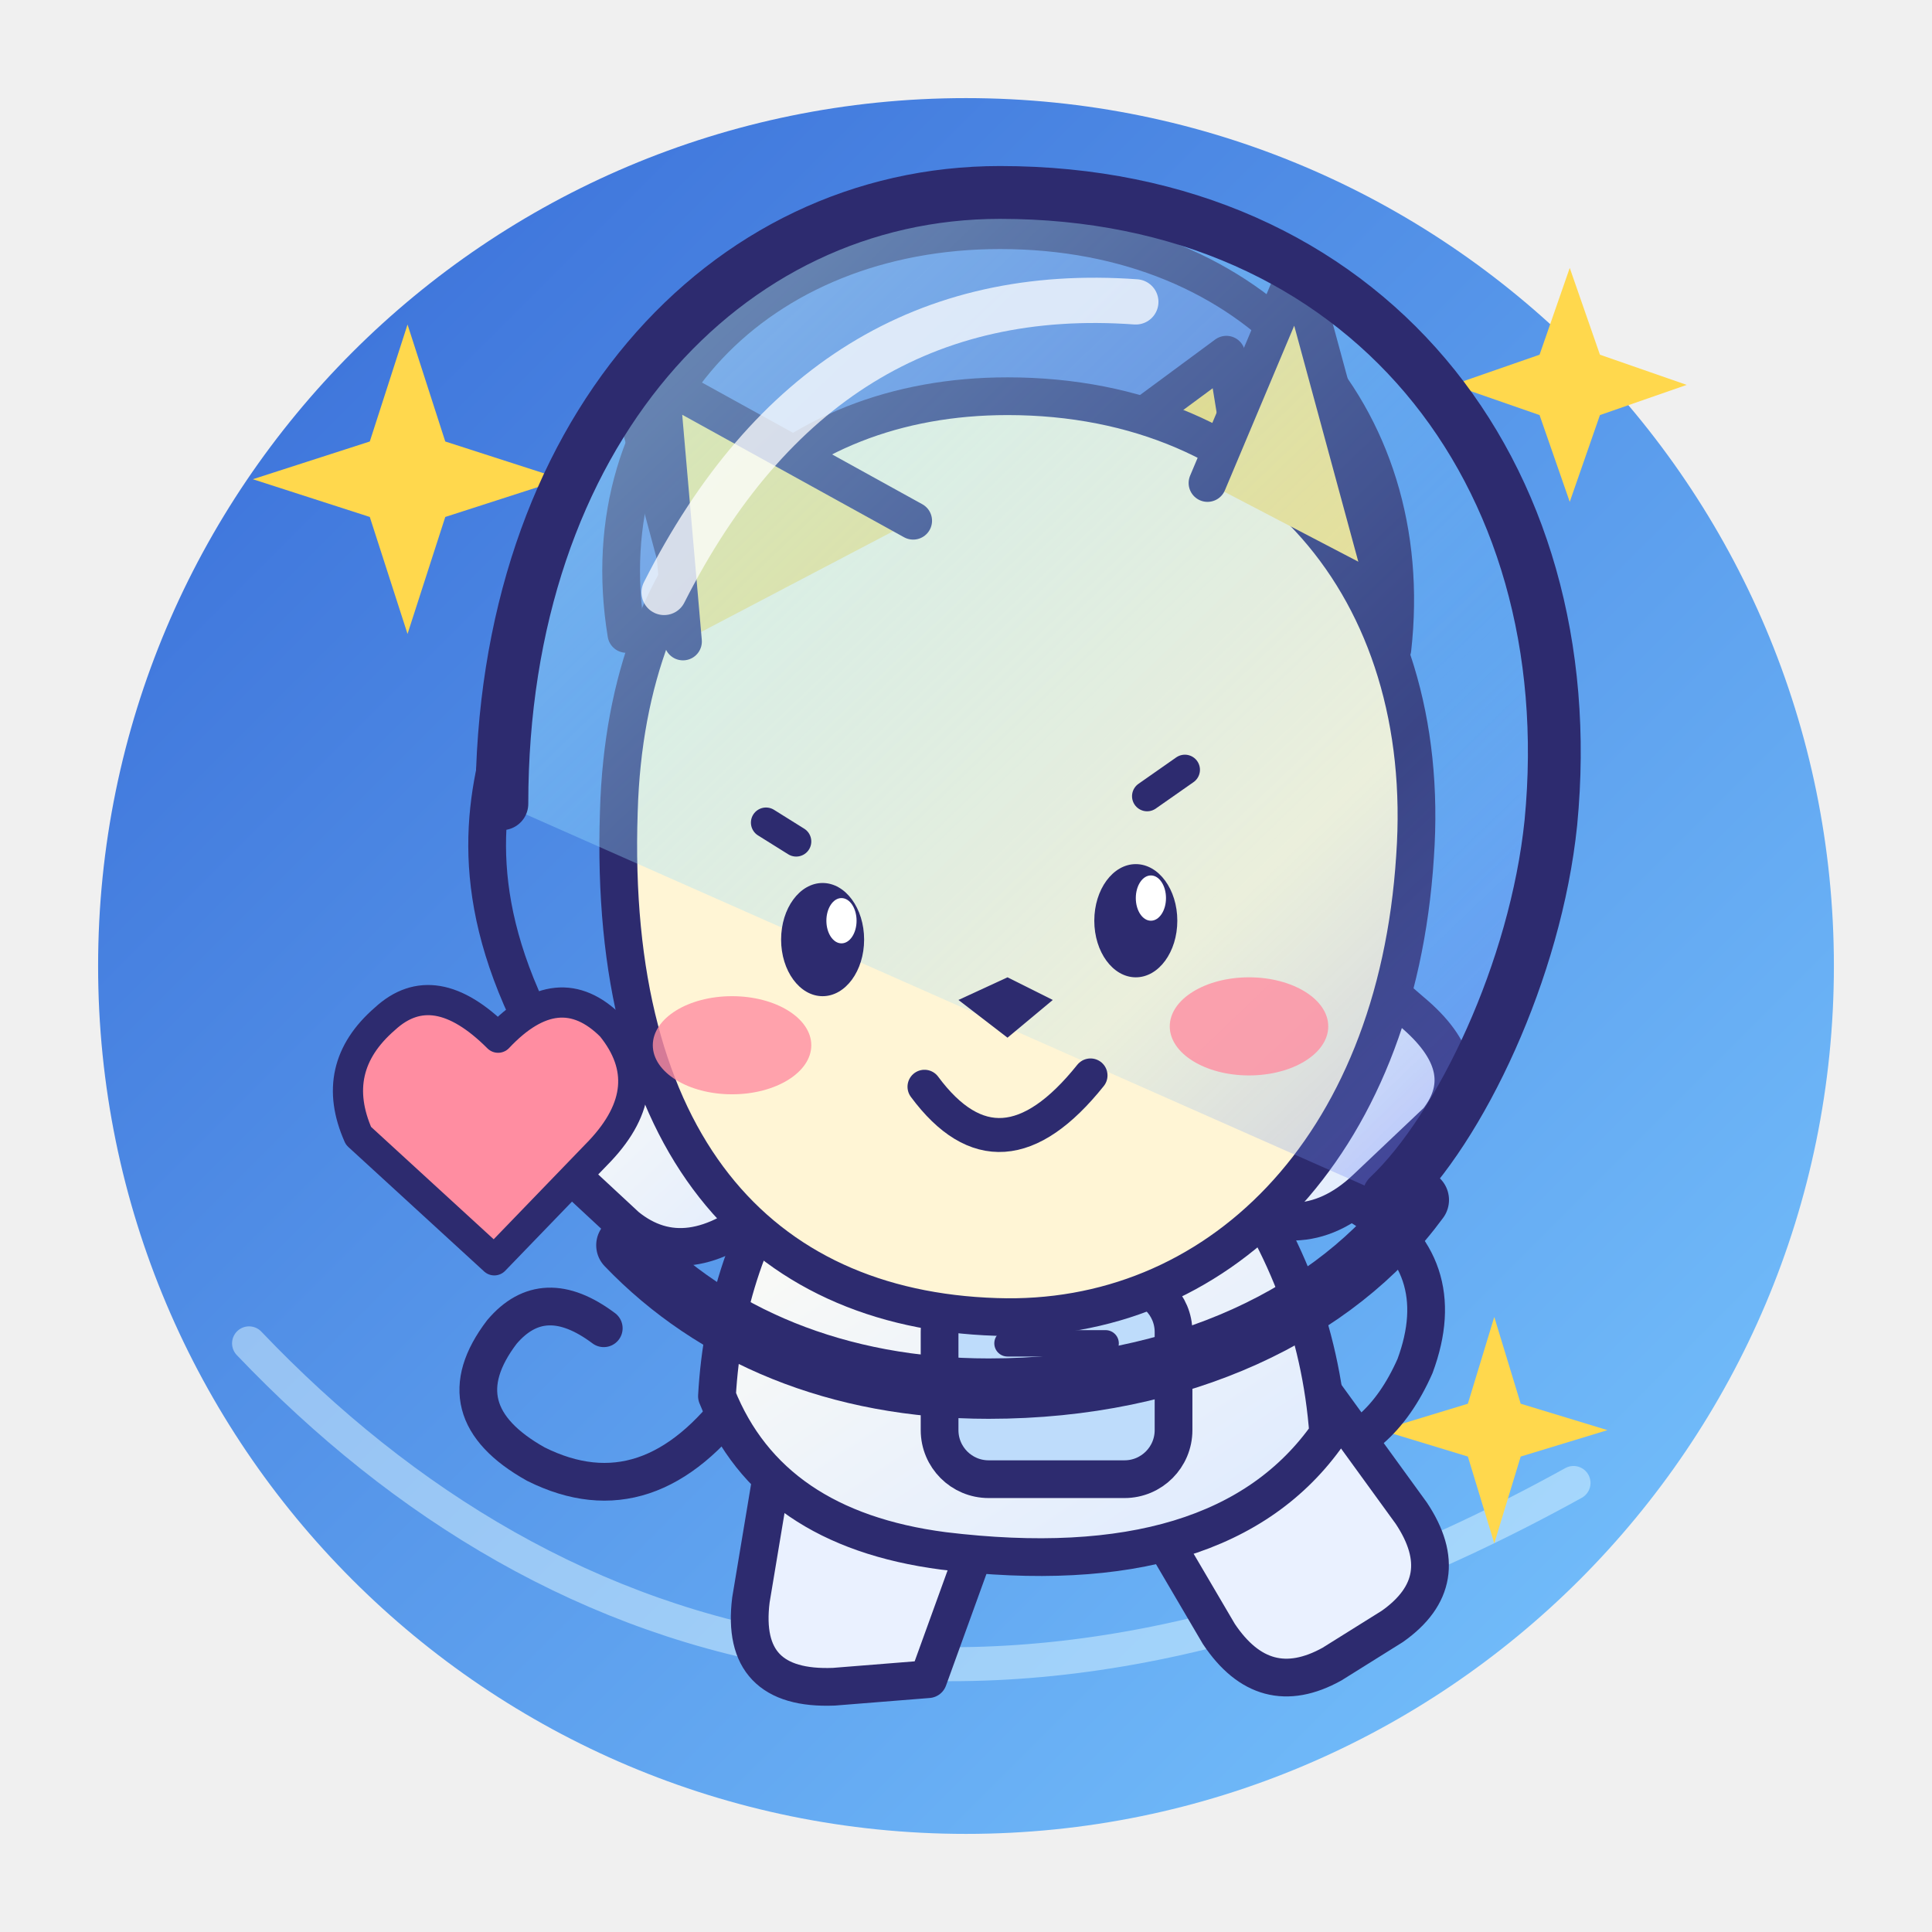
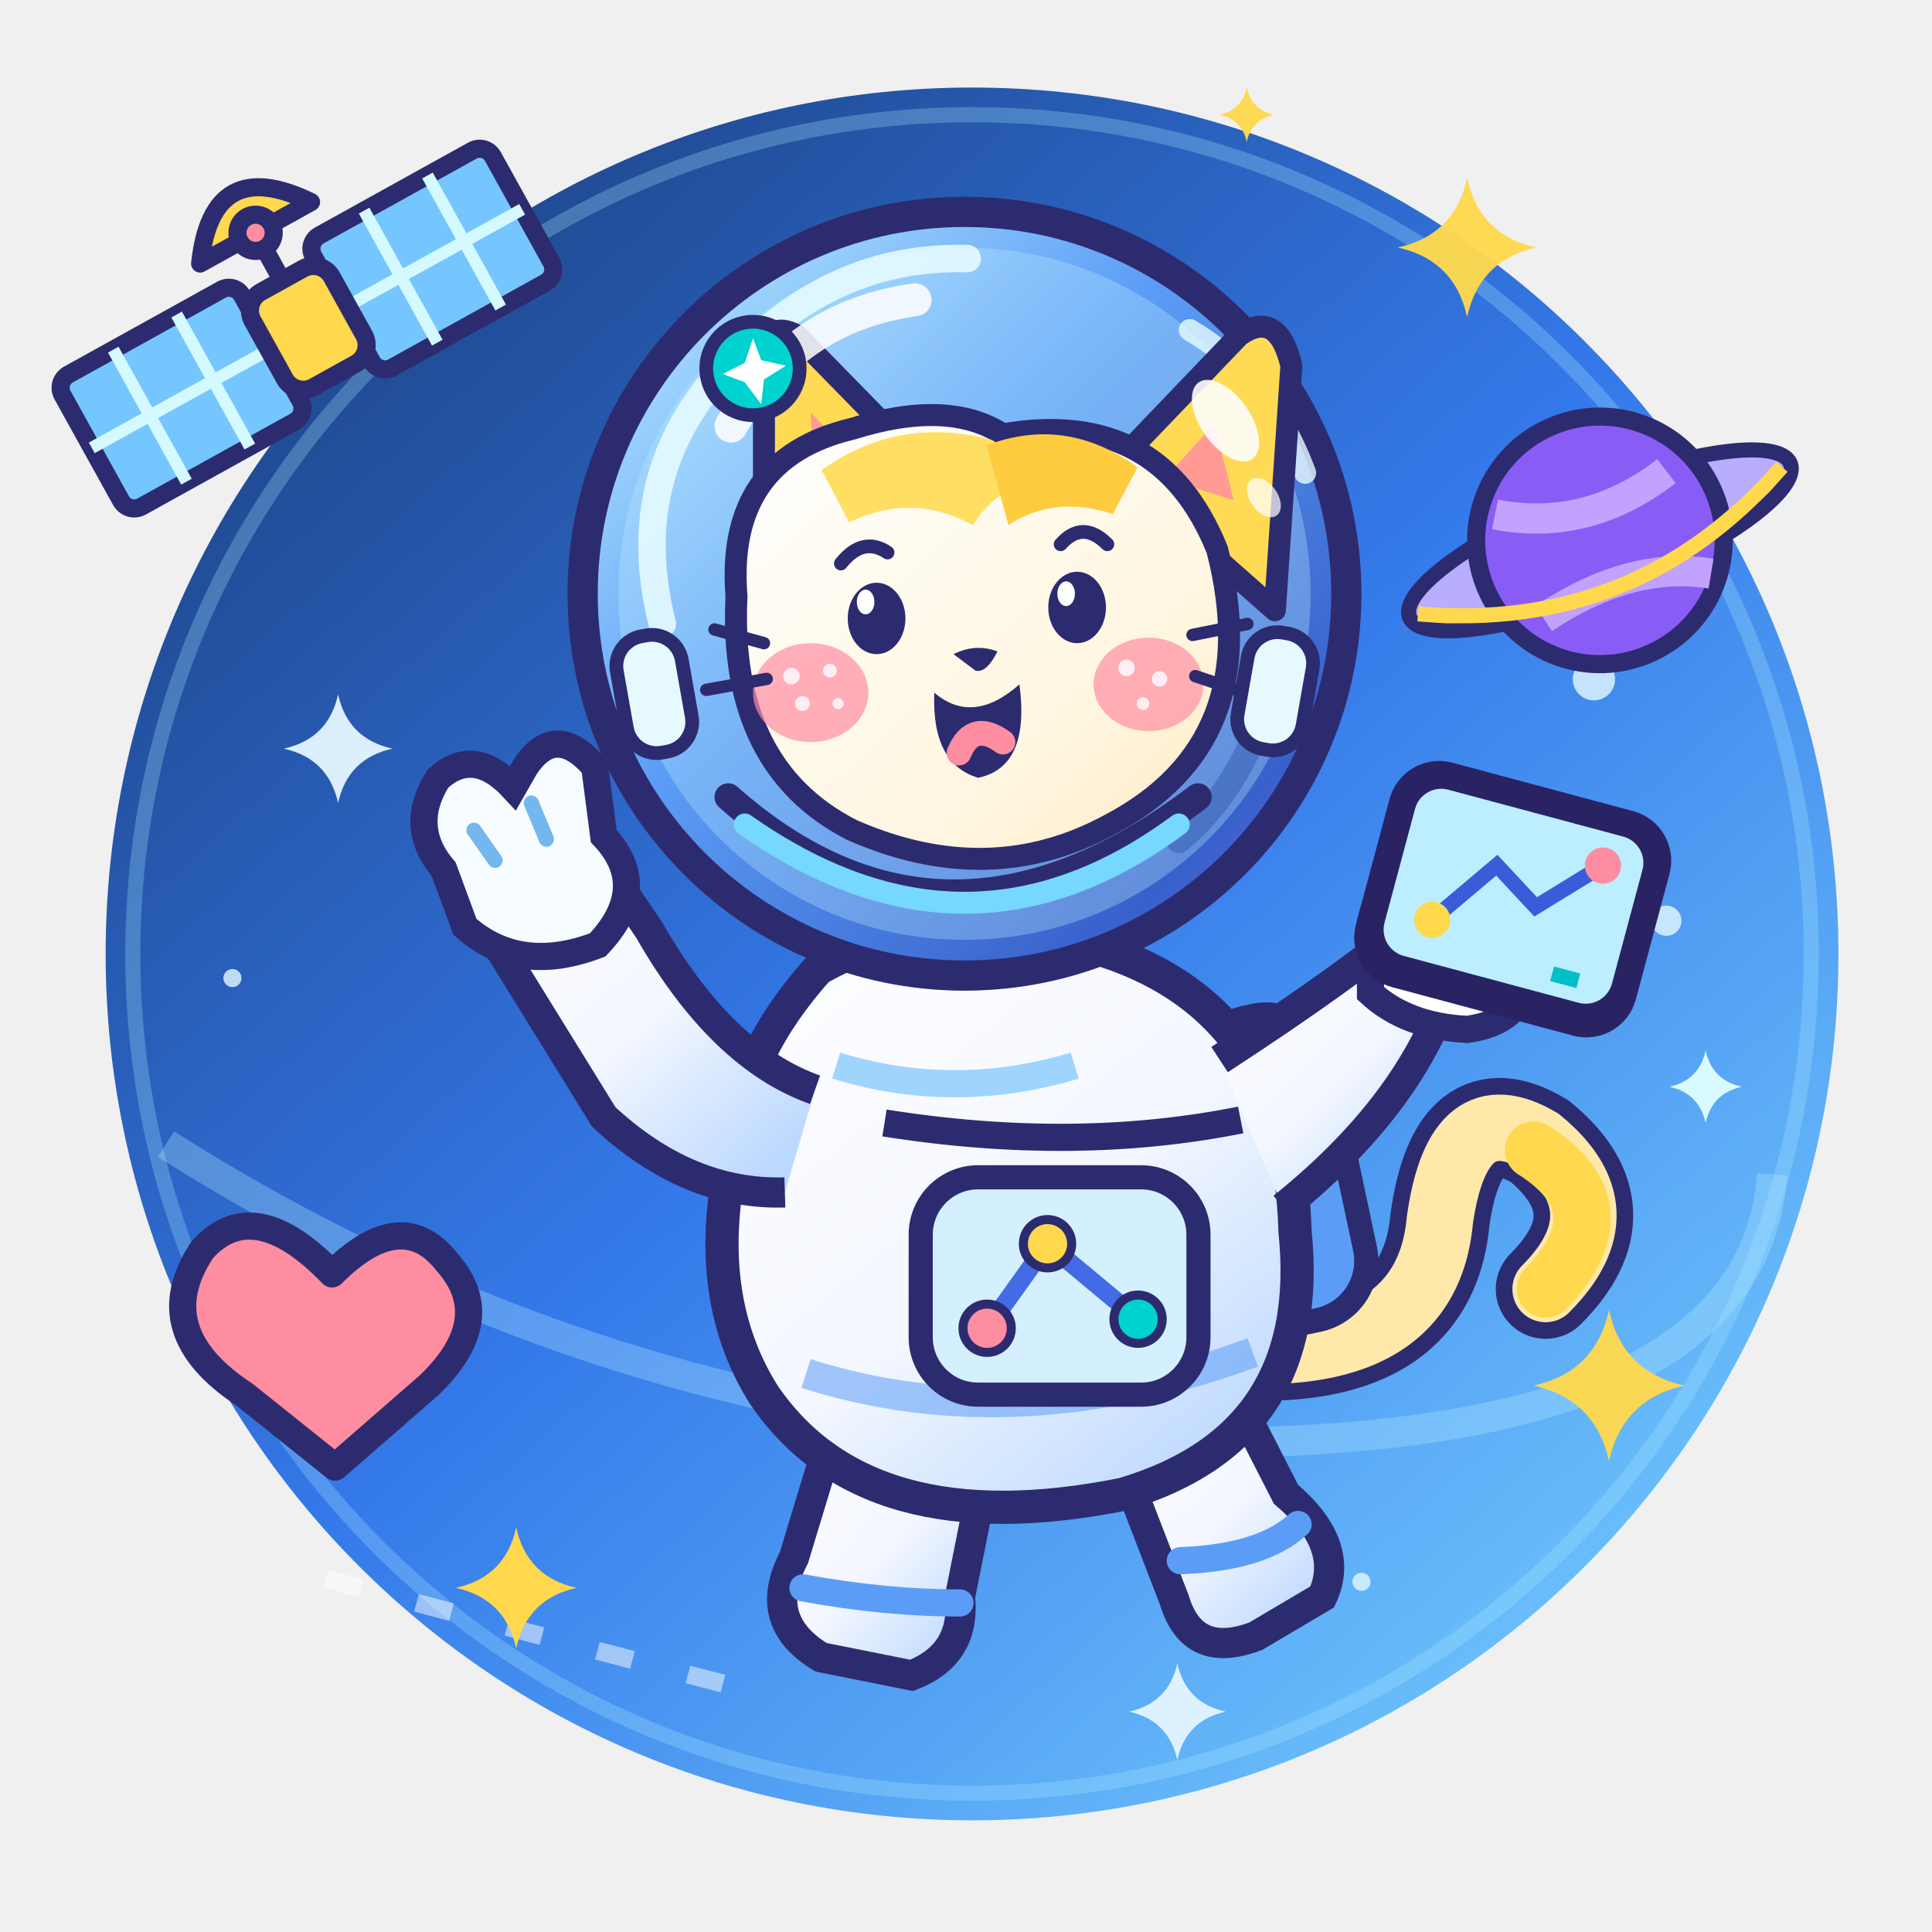
- <svg xmlns="http://www.w3.org/2000/svg" viewBox="0 0 512 512" role="img" aria-labelledby="title desc">
+ <svg xmlns="http://www.w3.org/2000/svg" viewBox="0 0 640 640" role="img" aria-labelledby="title desc">
  <defs>
-     <linearGradient id="space" x1="0" y1="0" x2="1" y2="1">
-       <stop stop-color="#3669D6" />
-       <stop offset="1" stop-color="#7AC8FF" />
+     <linearGradient id="m-space" x1="0" y1="0" x2=".9" y2="1">
+       <stop stop-color="#18376F" />
+       <stop offset=".52" stop-color="#3479EA" />
+       <stop offset="1" stop-color="#78D0FF" />
    </linearGradient>
-     <linearGradient id="glass" x1="0" y1="0" x2="1" y2="1">
-       <stop stop-color="#B5F5FF" stop-opacity=".56" />
-       <stop offset=".7" stop-color="#80CEFF" stop-opacity=".16" />
-       <stop offset="1" stop-color="#695CE9" stop-opacity=".4" />
+     <linearGradient id="m-helmet" x1="0" y1="0" x2="1" y2="1">
+       <stop stop-color="#C6F5FF" />
+       <stop offset=".42" stop-color="#5B9DF6" />
+       <stop offset=".82" stop-color="#3861CB" />
+       <stop offset="1" stop-color="#8A5CF6" />
    </linearGradient>
-     <linearGradient id="suit" x1="0" y1="0" x2="1" y2="1">
-       <stop stop-color="#FFFDF5" />
-       <stop offset="1" stop-color="#DCE9FF" />
+     <linearGradient id="m-glass" x1="0" y1="0" x2="1" y2="1">
+       <stop stop-color="#F4FEFF" />
+       <stop offset=".46" stop-color="#BEEBFF" />
+       <stop offset="1" stop-color="#83BEFF" />
+     </linearGradient>
+     <linearGradient id="m-fur" x1="0" y1="0" x2="1" y2="1">
+       <stop stop-color="#FFFFFF" />
+       <stop offset=".7" stop-color="#FFF6DF" />
+       <stop offset="1" stop-color="#FFE7C0" />
+     </linearGradient>
+     <linearGradient id="m-suit" x1="0" y1="0" x2=".8" y2="1">
+       <stop stop-color="#FFFFFF" />
+       <stop offset=".58" stop-color="#F4F7FF" />
+       <stop offset="1" stop-color="#BBD8FF" />
+     </linearGradient>
+     <linearGradient id="m-flare" x1="0" y1="0" x2="1" y2="1">
+       <stop stop-color="#FFF1AB" />
+       <stop offset="1" stop-color="#FFD84D" />
    </linearGradient>
  </defs>
-   <circle cx="256" cy="256" r="230" fill="url(#space)" />
-   <path d="M66 356c82 86 199 121 351 37" stroke="#DBF6FF" stroke-width="9" fill="none" stroke-linecap="round" opacity=".5" />
-   <g fill="#FFD84D">
-     <path d="m98 117 10-31 10 31 31 10-31 10-10 31-10-31-31-10z" />
-     <path d="m408 94 8-23 8 23 23 8-23 8-8 23-8-23-23-8z" />
-     <path d="m389 372 7-23 7 23 23 7-23 7-7 23-7-23-23-7z" />
+   <circle cx="322" cy="316" r="287" fill="url(#m-space)" />
+   <circle cx="322" cy="316" r="278" fill="none" stroke="#A9E9FF" stroke-opacity=".28" stroke-width="5" />
+   <path d="M55 379Q211 478 396 478T587 389" stroke="#B2E7FF" stroke-opacity=".33" stroke-width="10" fill="none" />
+   <path d="M108 523Q198 547 256 562" stroke="#FFF" stroke-opacity=".5" stroke-width="6" stroke-dasharray="12 19" fill="none" />
+   <g opacity=".96">
+     <path d="M486 59Q490.14 77.86 509 82Q490.14 86.14 486 105Q481.86 86.14 463 82Q481.86 77.86 486 59Z" fill="#FFD84D" />
+     <path d="M112 230Q115.24 244.76 130 248Q115.24 251.24 112 266Q108.76 251.24 94 248Q108.76 244.76 112 230Z" fill="#E2F5FF" />
+     <path d="M533 434Q537.5 454.5 558 459Q537.5 463.5 533 484Q528.5 463.5 508 459Q528.5 454.5 533 434Z" fill="#FFD84D" />
+     <path d="M90 420Q92.7 432.3 105 435Q92.7 437.7 90 450Q87.3 437.7 75 435Q87.3 432.3 90 420Z" fill="#8BD8FF" />
+     <path d="M390 551Q392.88 564.12 406 567Q392.88 569.88 390 583Q387.12 569.88 374 567Q387.12 564.12 390 551Z" fill="#E2F5FF" />
+     <path d="M413 29Q414.62 36.38 422 38Q414.62 39.62 413 47Q411.38 39.62 404 38Q411.38 36.38 413 29Z" fill="#FFD84D" />
  </g>
-   <g stroke="#2D2B6F" stroke-width="10" stroke-linejoin="round" stroke-linecap="round">
-     <path d="M196 370q-24 33-54 18-25-14-9-35 11-13 27-1" fill="none" />
-     <path d="M301 373q55 32 74-11 10-27-14-42" fill="none" />
-     <path d="m210 358-11 66q-3 24 22 23l25-2 21-58" fill="#EAF1FF" />
-     <path d="m286 370 37 63q12 18 30 8l16-10q17-12 5-30l-45-62" fill="#EAF1FF" />
-     <path d="M203 320q-21 18-37 5l-14-13q-12-17 6-32l38-30 36 25" fill="url(#suit)" />
-     <path d="M322 316q22 16 40-1l19-18q11-14-7-29l-37-32-38 39" fill="url(#suit)" />
-     <path d="M212 305q-20 29-22 65 14 35 60 41 74 9 102-31-3-41-29-75" fill="url(#suit)" />
-     <rect x="249" y="340" width="62" height="52" rx="13" fill="#BEDCFB" />
-     <path d="M267 356h26m-26 11h17" stroke="#2D2B6F" stroke-width="7" />
-     <path d="M166 168c-10-61 35-107 99-107 68 0 111 49 104 111" fill="#597DD7" />
-     <path d="m187 177-18-67 72 38 19-6 65-48 12 74" fill="#FFDB67" />
-     <path d="m192 179-11-45 54 27 54-12 33-29 4 58" fill="#FFEEAE" />
-     <path d="M164 215c2-70 44-110 103-110 69 0 113 51 108 122-5 78-53 124-111 122-63-2-103-46-100-134Z" fill="#FFF5D5" />
-     <path d="m181 170-6-69 67 37m78-10 24-57 22 81" fill="#FFE381" />
-     <path d="M133 213c0-98 59-162 132-162 97 0 155 74 146 167-4 39-24 81-43 99" fill="url(#glass)" stroke-width="14" />
-     <path d="M149 285c-24-39-22-66-16-88" fill="none" />
-     <path d="M166 330c23 24 56 38 96 38 51 0 92-20 114-50" fill="none" stroke-width="16" />
-     <path d="M211 223l-8-5m101-7 10-7" fill="none" stroke-width="8" />
+   <g fill="#E0F7FF" opacity=".82">
+     <circle cx="165" cy="58" r="5" />
+     <circle cx="552" cy="305" r="5" />
+     <circle cx="528" cy="225" r="7" />
+     <circle cx="77" cy="324" r="3" />
+     <circle cx="451" cy="524" r="3" />
  </g>
-   <g fill="#2D2B6F">
-     <ellipse cx="218" cy="249" rx="11" ry="15" />
-     <ellipse cx="301" cy="244" rx="11" ry="15" />
-     <path d="m254 265 13-6 12 6-12 10z" />
-     <path d="M245 288q20 27 44-3" fill="none" stroke="#2D2B6F" stroke-width="9" stroke-linecap="round" />
+   <g transform="translate(96 112) rotate(-29)" stroke="#2D2B6F" stroke-width="6" stroke-linejoin="round">
+     <rect x="-75" y="-25" width="68" height="50" rx="5" fill="#75C6FF" />
+     <rect x="20" y="-25" width="68" height="50" rx="5" fill="#75C6FF" />
+     <path d="M-53-25v50M-29-25v50M-75 0h68M42-25v50M66-25v50M20 0h68" stroke="#D4FAFF" stroke-width="4" />
+     <rect x="-8" y="-18" width="30" height="36" rx="7" fill="#FFD84D" />
+     <path d="M7-18V-36" fill="none" />
+     <path d="M-14-36Q7-66 28-36Z" fill="#FFD84D" />
+     <circle cx="7" cy="-36" r="6" fill="#FF8DA1" />
  </g>
-   <g fill="#FF8DA1" opacity=".8">
-     <ellipse cx="194" cy="277" rx="21" ry="13" />
-     <ellipse cx="331" cy="272" rx="21" ry="13" />
+   <g transform="translate(530 179) rotate(-22)">
+     <ellipse cy="0" rx="68" ry="17" fill="#B8ADFF" stroke="#2D2B6F" stroke-width="5" />
+     <circle r="41" fill="#8A5CF6" stroke="#2D2B6F" stroke-width="6" />
+     <path d="M-29-21Q-3-4 29-13M-27 17Q7 10 30 24" fill="none" stroke="#C2A2FF" stroke-width="10" />
+     <path d="M-65 0Q0 33 65 0" fill="none" stroke="#FFD84D" stroke-width="5" />
  </g>
-   <g fill="#FFF">
-     <ellipse cx="223" cy="244" rx="4" ry="6" />
-     <ellipse cx="305" cy="238" rx="4" ry="6" />
-     <path d="M176 157q42-83 125-77" fill="none" stroke="#fff" stroke-width="12" stroke-linecap="round" opacity=".75" />
+   <path d="M382 444Q472 460 477 404Q483 362 510 378Q538 401 512 427" stroke="#2D2B6F" stroke-width="33" fill="none" stroke-linecap="round" />
+   <path d="M382 444Q472 460 477 404Q483 362 510 378Q538 401 512 427" stroke="#FEE9AA" stroke-width="22" fill="none" stroke-linecap="round" />
+   <path d="M508 381Q538 400 512 427" stroke="#FFD84D" stroke-width="19" fill="none" stroke-linecap="round" />
+   <rect x="403" y="336" width="43" height="103" rx="20" fill="#5B9DF6" stroke="#2D2B6F" stroke-width="8" transform="rotate(-12 423 387)" />
+   <rect x="409" y="365" width="17" height="46" rx="8" fill="#B9E8FF" transform="rotate(-12 423 387)" />
+   <g stroke="#2D2B6F" stroke-width="10">
+     <path d="M280 460L263 516Q252 537 272 549L302 555Q320 548 318 529L329 474" fill="url(#m-suit)" />
+     <path d="M367 473L389 530Q395 550 416 542L438 529Q446 512 426 495L405 454" fill="url(#m-suit)" />
  </g>
-   <path d="M95 301q-8-18 7-31 13-12 30 5 16-17 30-3 13 16-3 33l-28 29z" fill="#FF8DA1" stroke="#2D2B6F" stroke-width="8" stroke-linejoin="round" />
+   <path d="M266 526Q293 531 318 531M391 517Q418 516 430 505" fill="none" stroke="#5B9DF6" stroke-width="9" stroke-linecap="round" />
+   <path d="M271 321Q311 298 366 315Q427 335 429 408Q436 476 372 495Q287 512 253 462Q231 427 244 377Q246 349 271 321Z" fill="url(#m-suit)" stroke="#2D2B6F" stroke-width="11" stroke-linejoin="round" />
+   <path d="M267 455Q336 477 415 448" stroke="#5B9DF6" stroke-opacity=".55" stroke-width="10" fill="none" />
+   <path d="M277 353Q316 365 356 353" fill="none" stroke="#9FD4FF" stroke-width="9" />
+   <path d="M270 361Q239 350 215 308L196 280Q177 262 161 276Q148 296 166 315L200 370Q228 396 260 395" fill="url(#m-suit)" stroke="#2D2B6F" stroke-width="10" stroke-linejoin="round" />
+   <path d="M147 288Q135 274 145 258Q157 247 170 261L174 254Q184 239 197 254L200 277Q216 294 198 313Q172 323 154 307Z" fill="#F6FCFF" stroke="#2D2B6F" stroke-width="9" />
+   <path d="M157 275L164 285M176 266L181 278" stroke="#74B7EE" stroke-width="5" stroke-linecap="round" />
+   <path d="M404 351Q447 323 468 305L482 320Q471 363 425 400" fill="url(#m-suit)" stroke="#2D2B6F" stroke-width="10" stroke-linejoin="round" />
+   <path d="M454 306Q458 284 480 284Q494 291 495 306L505 317Q508 338 486 341Q466 340 454 329Z" fill="#FFFFFF" stroke="#2D2B6F" stroke-width="9" />
+   <g transform="translate(469 267) rotate(15)">
+     <rect width="90" height="71" x="-6" y="-14" rx="14" fill="#292364" stroke="#292364" stroke-width="6" />
+     <rect width="78" height="57" x="0" y="-8" rx="9" fill="#BCEEFF" />
+     <path d="M15 35L31 12L47 22L65 3" fill="none" stroke="#3A5CD8" stroke-width="5" stroke-linecap="round" />
+     <circle cx="15" cy="35" r="6" fill="#FFD84D" />
+     <circle cx="65" cy="3" r="6" fill="#FF8DA1" />
+     <path d="M58 42h9" stroke="#00BFC9" stroke-width="5" />
+   </g>
+   <rect x="305" y="390" width="92" height="72" rx="19" fill="#D4F0FF" stroke="#2D2B6F" stroke-width="8" />
+   <path d="M327 440L347 412L377 437" fill="none" stroke="#436BE5" stroke-width="6" />
+   <circle cx="327" cy="440" r="8" fill="#FF8DA1" stroke="#2D2B6F" stroke-width="3" />
+   <circle cx="347" cy="412" r="8" fill="#FFD84D" stroke="#2D2B6F" stroke-width="3" />
+   <circle cx="377" cy="437" r="8" fill="#00D2D0" stroke="#2D2B6F" stroke-width="3" />
+   <path d="M293 372Q356 382 411 371" stroke="#2D2B6F" stroke-width="9" fill="none" />
+   <g transform="translate(183 62) scale(0.91)" stroke-linejoin="round" stroke-linecap="round">
+     <circle cx="150" cy="148" r="139" fill="url(#m-helmet)" stroke="#2D2B6F" stroke-width="11" />
+     <circle cx="150" cy="148" r="126" fill="#BDEBFF" opacity=".32" />
+     <path d="M40 159Q23 92 83 48Q113 25 151 26" stroke="#E7FBFF" stroke-width="10" opacity=".87" fill="none" />
+     <path d="M232 52Q261 69 274 104" stroke="#E7FBFF" stroke-width="8" opacity=".8" fill="none" />
+     <path d="M266 166Q256 215 228 238" stroke="#294EA6" stroke-width="9" opacity=".42" fill="none" />
+     <path d="M77 149L77 62Q78 48 89 54L134 100Z" fill="#FFDB55" stroke="#2D2B6F" stroke-width="8" />
+     <path d="M204 102L250 54Q264 44 269 65L263 154Z" fill="#FFDB55" stroke="#2D2B6F" stroke-width="8" />
+     <path d="M94 82L96 119L119 108Z" fill="#FF8DA1" opacity=".83" />
+     <path d="M241 86L223 106L248 114Z" fill="#FF8DA1" opacity=".83" />
+     <path d="M67 149Q63 99 109 88Q144 77 164 90Q221 80 242 132Q260 202 203 232Q159 256 109 234Q64 211 67 149Z" fill="url(#m-fur)" stroke="#2D2B6F" stroke-width="8" />
+     <path d="M98 103Q126 83 160 92L179 105Q162 109 153 123Q131 111 108 122Z" fill="#FFDE64" />
+     <path d="M158 94Q187 83 213 102L204 119Q183 112 166 123Z" fill="#FFCC40" />
+     <ellipse cx="94" cy="184" rx="21" ry="18" fill="#FF8DA1" opacity=".69" />
+     <ellipse cx="217" cy="181" rx="20" ry="17" fill="#FF8DA1" opacity=".69" />
+     <g fill="#FFF6FC" opacity=".9">
+       <circle cx="87" cy="178" r="3" />
+       <circle cx="101" cy="176" r="2.5" />
+       <circle cx="91" cy="188" r="2.7" />
+       <circle cx="104" cy="188" r="2" />
+       <circle cx="209" cy="175" r="3" />
+       <circle cx="221" cy="179" r="2.8" />
+       <circle cx="215" cy="188" r="2.3" />
+     </g>
+     <path d="M105 137Q113 127 122 133M185 130Q193 121 202 130" fill="none" stroke="#2D2B6F" stroke-width="5" />
+     <ellipse cx="118" cy="157" rx="10.5" ry="13" fill="#2D2B6F" />
+     <ellipse cx="191" cy="153" rx="10.5" ry="13" fill="#2D2B6F" />
+     <ellipse cx="114" cy="151" rx="3.2" ry="4.5" fill="#FFFFFF" />
+     <ellipse cx="187" cy="148" rx="3.2" ry="4.5" fill="#FFFFFF" />
+     <path d="M146 170Q154 166 162 169Q158 177 154 176Z" fill="#2D2B6F" />
+     <path d="M139 184Q153 196 170 181Q174 211 155 215Q138 210 139 184Z" fill="#2D2B6F" />
+     <path d="M148 206Q153 194 164 202" fill="none" stroke="#FF8DA1" stroke-width="9" />
+     <path d="M77 166L59 161M78 179L56 183M233 163L253 159M234 178L255 185" stroke="#2D2B6F" stroke-width="4.5" fill="none" />
+     <path d="M64 222Q143 292 235 222" fill="none" stroke="#2D2B6F" stroke-width="10" />
+     <path d="M70 232Q151 289 228 232" fill="none" stroke="#76D7FF" stroke-width="8" />
+     <rect x="25" y="163" width="24" height="43" rx="11" fill="#E6F9FF" stroke="#2D2B6F" stroke-width="5" transform="rotate(-10 37 184)" />
+     <rect x="251" y="162" width="24" height="43" rx="11" fill="#E6F9FF" stroke="#2D2B6F" stroke-width="5" transform="rotate(10 263 184)" />
+     <path d="M65 87Q88 47 132 41" fill="none" stroke="#FFFFFF" stroke-width="12" opacity=".86" />
+     <ellipse cx="245" cy="85" rx="9" ry="17" transform="rotate(-35 245 85)" fill="#FFFFFF" opacity=".89" />
+     <ellipse cx="259" cy="113" rx="5" ry="8" transform="rotate(-35 259 113)" fill="#FFFFFF" opacity=".72" />
+     <circle cx="73" cy="66" r="17" fill="#00D2D0" stroke="#2D2B6F" stroke-width="5" />
+     <path d="M73 55L76 63L85 65L77 70L76 79L70 71L62 68L70 64Z" fill="#FFFFFF" />
+   </g>
+   <path d="M110 422Q84 395 67 414Q49 441 81 462L111 486L142 459Q165 437 148 418Q133 399 110 422Z" fill="#FF8DA1" stroke="#2D2B6F" stroke-width="9" stroke-linejoin="round" />
+   <path d="M171 506Q174.6 522.4 191 526Q174.6 529.6 171 546Q167.4 529.6 151 526Q167.4 522.4 171 506Z" fill="#FFD84D" />
+   <path d="M565 348Q567.16 357.84 577 360Q567.16 362.16 565 372Q562.84 362.16 553 360Q562.84 357.84 565 348Z" fill="#D9FAFF" />
</svg>
